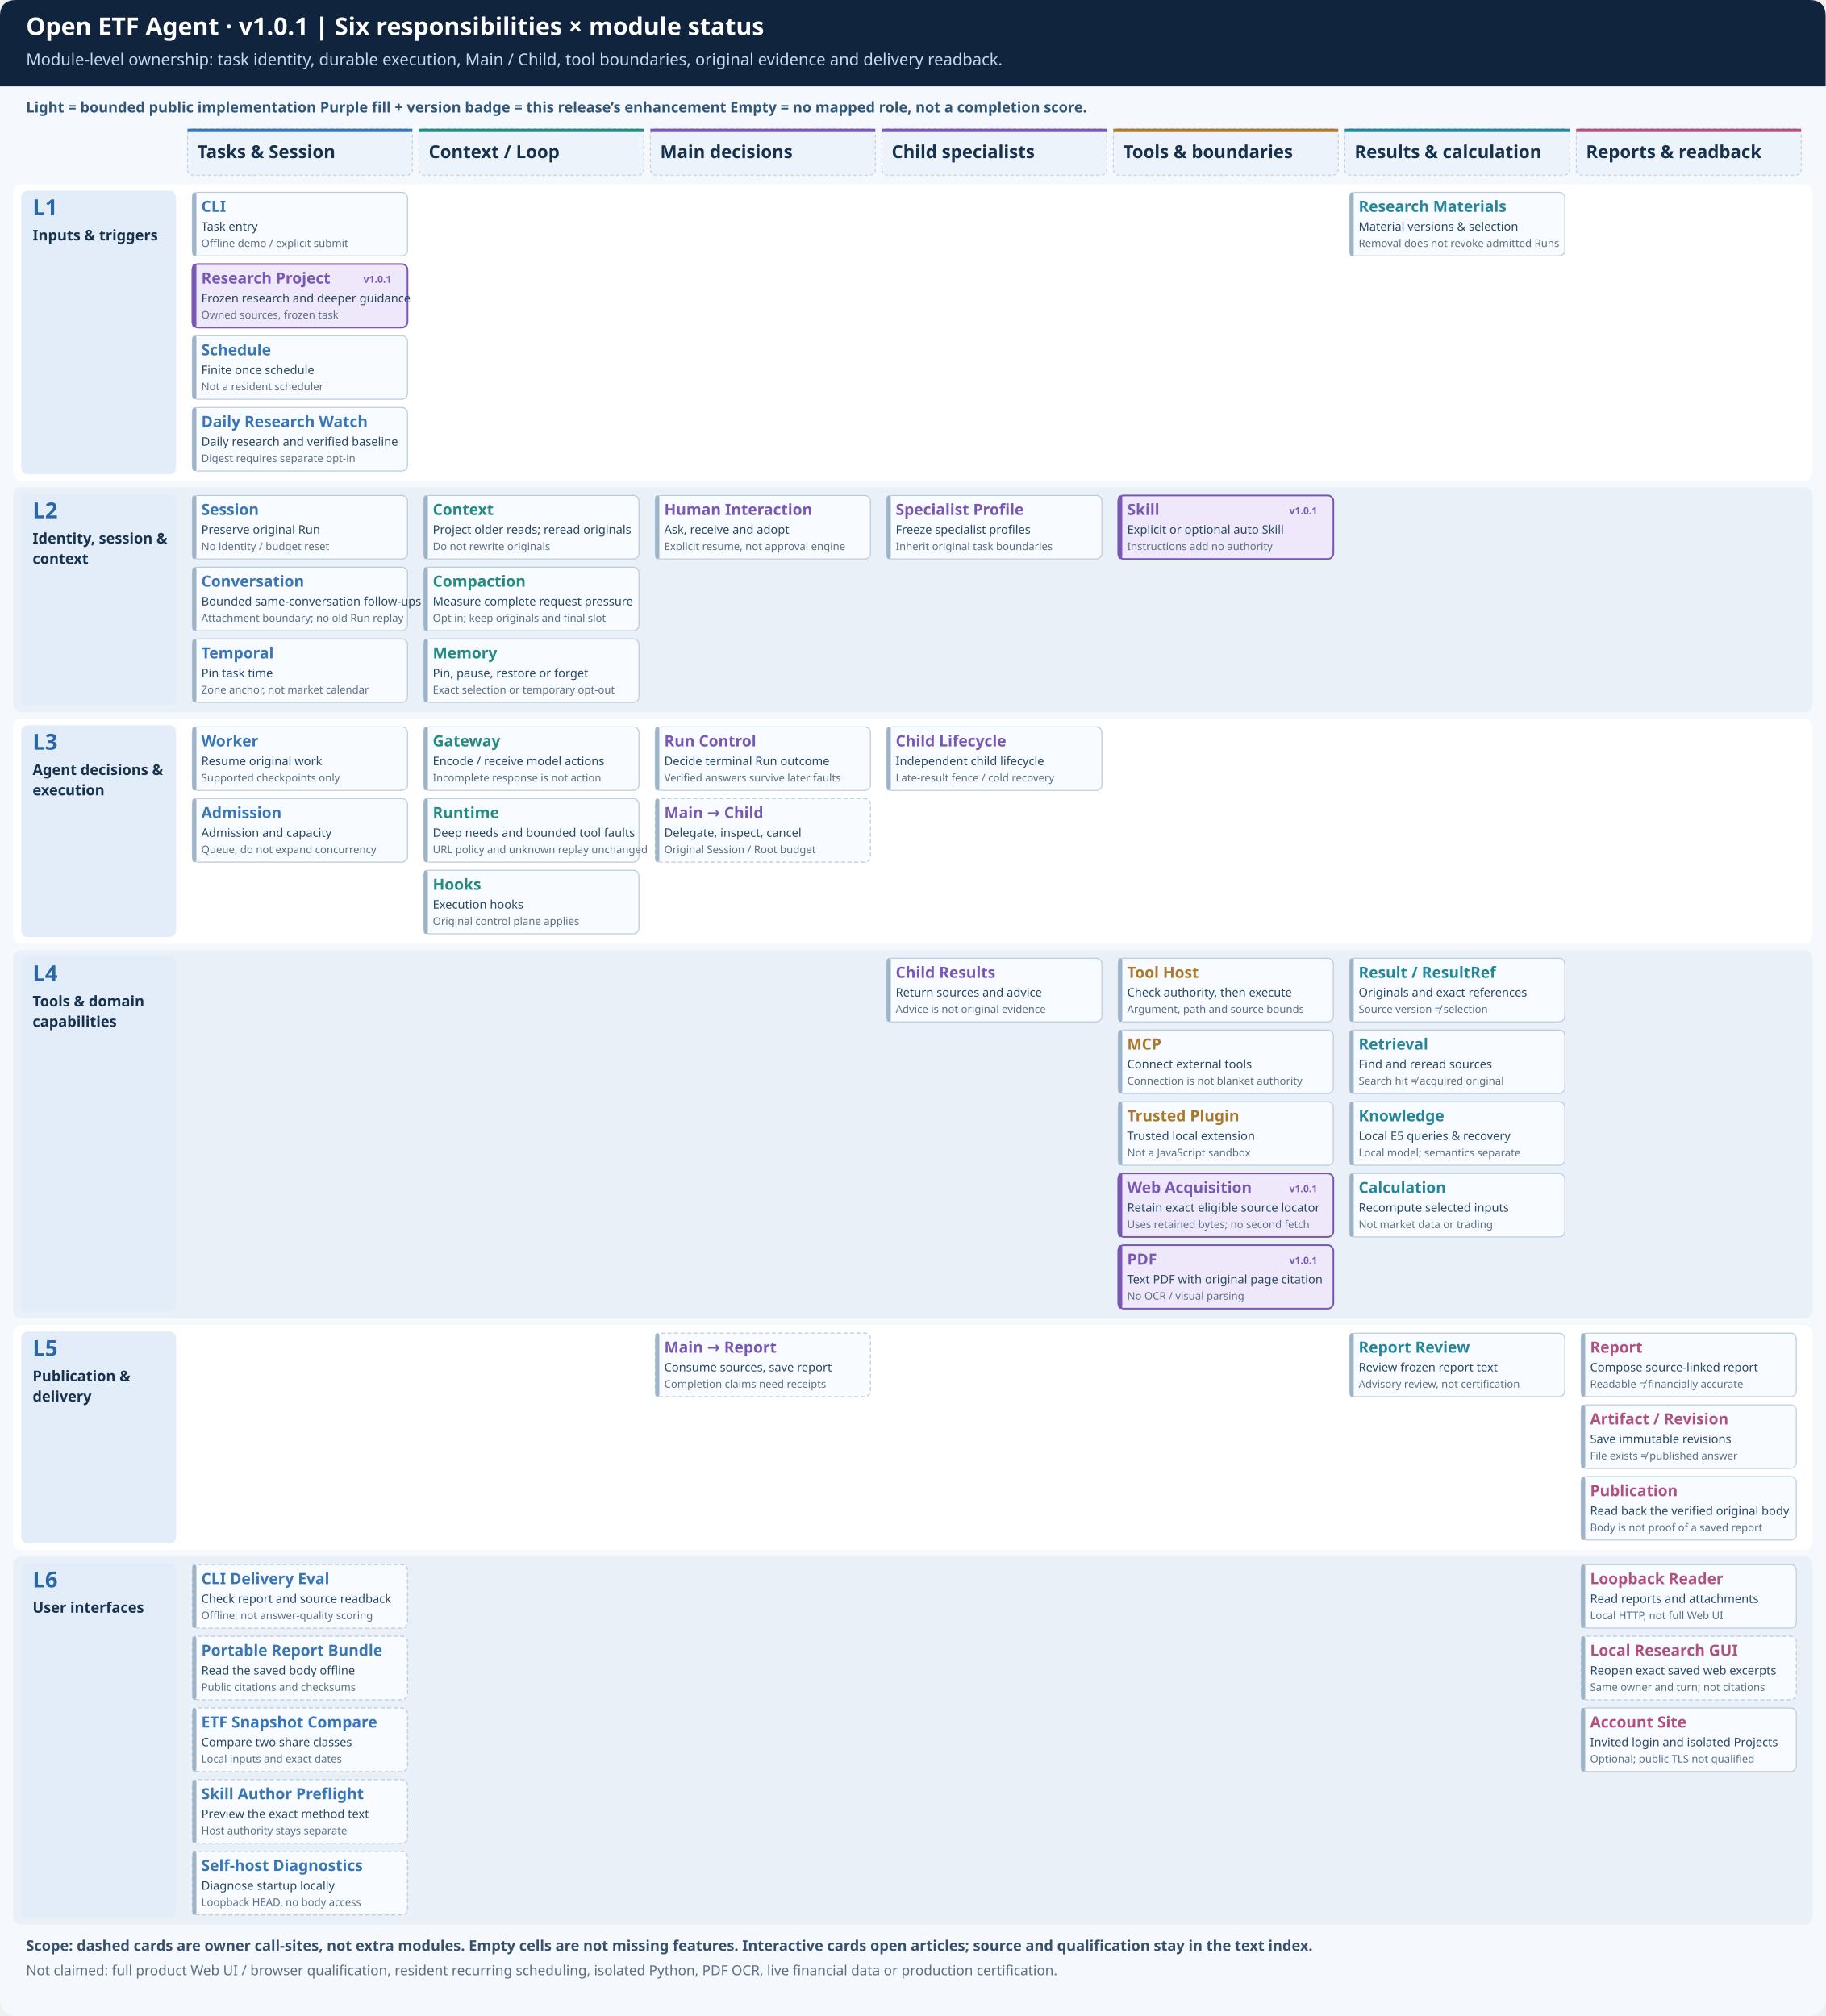
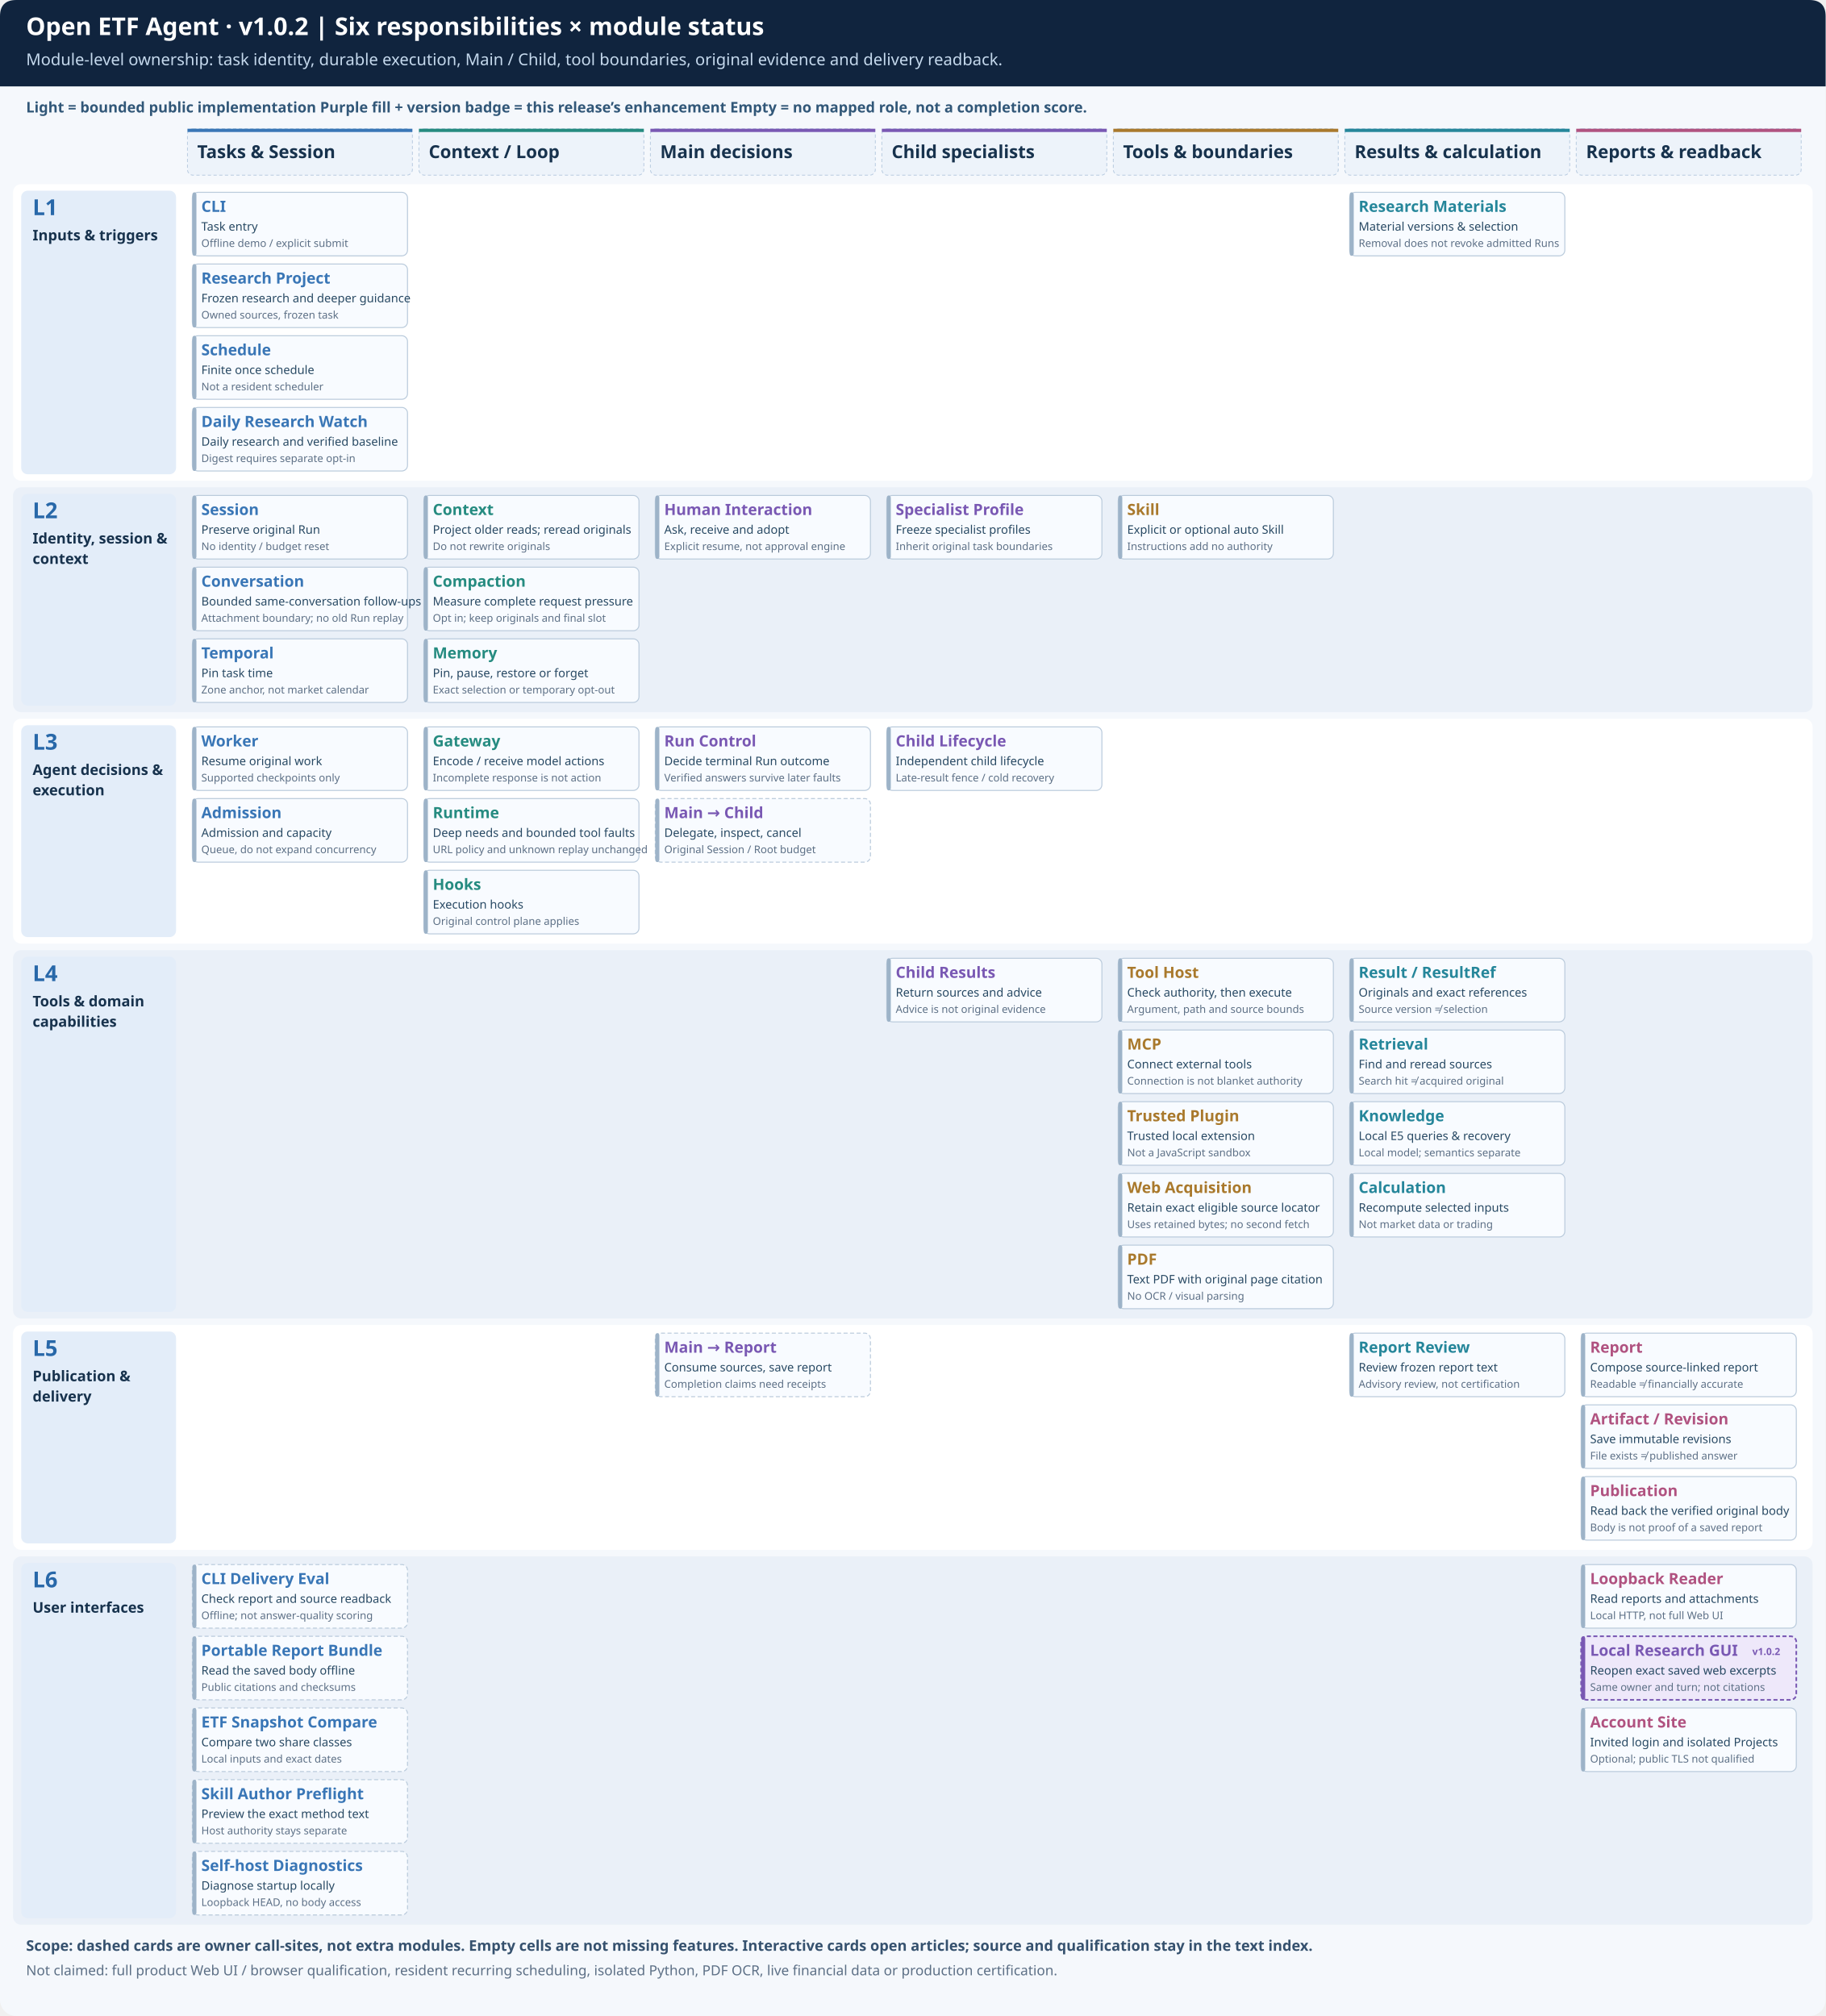
<svg xmlns="http://www.w3.org/2000/svg" width="2240" height="2474" viewBox="0 0 2240 2474" role="img" aria-labelledby="title desc">
  <rect width="2240" height="2474" rx="20" fill="#f5f8fc" />
  <path d="M20 0h2200q20 0 20 20v86H0V20Q0 0 20 0" fill="#10243e" />
  <g font-family="system-ui, sans-serif">
-     <text x="32" y="43" font-size="30" fill="#fff" font-weight="700">Open ETF Agent · v1.0.1 | Six responsibilities × module status</text>
+     <text x="32" y="43" font-size="30" fill="#fff" font-weight="700">Open ETF Agent · v1.0.2 | Six responsibilities × module status</text>
    <text x="32" y="80" font-size="20" fill="#c5d9ed" font-weight="400">Module-level ownership: task identity, durable execution, Main / Child, tool boundaries, original evidence and delivery readback.</text>
    <text x="32" y="138" font-size="18" fill="#315778" font-weight="600">Light = bounded public implementation   Purple fill + version badge = this release’s enhancement   Empty = no mapped role, not a completion score.</text>
    <rect x="230" y="158" width="276" height="57" rx="7" fill="#edf3fa" stroke="#b8cbe0" stroke-dasharray="4 3" />
    <rect x="230" y="158" width="276" height="4" fill="#3976b6" />
    <text x="242" y="194" font-size="22" fill="#17324d" font-weight="700">Tasks &amp; Session</text>
    <rect x="514" y="158" width="276" height="57" rx="7" fill="#edf3fa" stroke="#b8cbe0" stroke-dasharray="4 3" />
    <rect x="514" y="158" width="276" height="4" fill="#258b80" />
    <text x="526" y="194" font-size="22" fill="#17324d" font-weight="700">Context / Loop</text>
    <rect x="798" y="158" width="276" height="57" rx="7" fill="#edf3fa" stroke="#b8cbe0" stroke-dasharray="4 3" />
    <rect x="798" y="158" width="276" height="4" fill="#7958b3" />
    <text x="810" y="194" font-size="22" fill="#17324d" font-weight="700">Main decisions</text>
    <rect x="1082" y="158" width="276" height="57" rx="7" fill="#edf3fa" stroke="#b8cbe0" stroke-dasharray="4 3" />
    <rect x="1082" y="158" width="276" height="4" fill="#7958b3" />
    <text x="1094" y="194" font-size="22" fill="#17324d" font-weight="700">Child specialists</text>
    <rect x="1366" y="158" width="276" height="57" rx="7" fill="#edf3fa" stroke="#b8cbe0" stroke-dasharray="4 3" />
    <rect x="1366" y="158" width="276" height="4" fill="#a9792c" />
    <text x="1378" y="194" font-size="22" fill="#17324d" font-weight="700">Tools &amp; boundaries</text>
    <rect x="1650" y="158" width="276" height="57" rx="7" fill="#edf3fa" stroke="#b8cbe0" stroke-dasharray="4 3" />
    <rect x="1650" y="158" width="276" height="4" fill="#25869a" />
    <text x="1662" y="194" font-size="22" fill="#17324d" font-weight="700">Results &amp; calculation</text>
    <rect x="1934" y="158" width="276" height="57" rx="7" fill="#edf3fa" stroke="#b8cbe0" stroke-dasharray="4 3" />
    <rect x="1934" y="158" width="276" height="4" fill="#b05280" />
    <text x="1946" y="194" font-size="22" fill="#17324d" font-weight="700">Reports &amp; readback</text>
    <rect x="16" y="226" width="2208" height="364" rx="10" fill="#ffffff" />
    <rect x="26" y="234" width="190" height="348" rx="8" fill="#e3edf9" />
    <text x="40" y="264" font-size="27" fill="#2868a9" font-weight="700">L1</text>
    <text x="40" y="295" font-size="18" fill="#17324d" font-weight="700">Inputs &amp; triggers</text>
    <a href="https://hpoenixf.com/eff-agent-article/en/articles/agent-in-15-minutes" target="_blank" rel="noopener noreferrer">
      <rect x="236" y="236" width="264" height="78" rx="7" fill="#f8fbff" stroke="#b9cadb" stroke-width="1.2" />
      <rect x="236" y="236" width="5" height="78" rx="3" fill="#9db3c8" />
      <text x="247" y="260" font-size="19" fill="#3976b6" font-weight="700">CLI</text>
      <text x="247" y="283" font-size="14.5" fill="#284963" font-weight="500">Task entry</text>
      <text x="247" y="303" font-size="13" fill="#5c6f85" font-weight="400">Offline demo / explicit submit</text>
    </a>
    <a href="https://hpoenixf.com/eff-agent-article/en/articles/open-etf-agent-research-project-workshop" target="_blank" rel="noopener noreferrer">
-       <rect x="236" y="324" width="264" height="78" rx="7" fill="#eee8fa" stroke="#7958b3" stroke-width="2" />
-       <rect x="236" y="324" width="5" height="78" rx="3" fill="#7958b3" />
-       <text x="247" y="348" font-size="19" fill="#7958b3" font-weight="700">Research Project</text>
+       <rect x="236" y="324" width="264" height="78" rx="7" fill="#f8fbff" stroke="#b9cadb" stroke-width="1.2" />
+       <rect x="236" y="324" width="5" height="78" rx="3" fill="#9db3c8" />
+       <text x="247" y="348" font-size="19" fill="#3976b6" font-weight="700">Research Project</text>
      <text x="247" y="371" font-size="14.5" fill="#284963" font-weight="500">Frozen research and deeper guidance</text>
      <text x="247" y="391" font-size="13" fill="#5c6f85" font-weight="400">Owned sources, frozen task</text>
-       <text x="446" y="347" font-size="12" fill="#7958b3" font-weight="700">v1.0.1</text>
    </a>
    <a href="https://hpoenixf.com/eff-agent-article/en/articles/agent-autonomous-scheduled-research" target="_blank" rel="noopener noreferrer">
      <rect x="236" y="412" width="264" height="78" rx="7" fill="#f8fbff" stroke="#b9cadb" stroke-width="1.2" />
      <rect x="236" y="412" width="5" height="78" rx="3" fill="#9db3c8" />
      <text x="247" y="436" font-size="19" fill="#3976b6" font-weight="700">Schedule</text>
      <text x="247" y="459" font-size="14.5" fill="#284963" font-weight="500">Finite once schedule</text>
      <text x="247" y="479" font-size="13" fill="#5c6f85" font-weight="400">Not a resident scheduler</text>
    </a>
    <a href="https://hpoenixf.com/eff-agent-article/en/articles/agent-autonomous-scheduled-research" target="_blank" rel="noopener noreferrer">
      <rect x="236" y="500" width="264" height="78" rx="7" fill="#f8fbff" stroke="#b9cadb" stroke-width="1.2" />
      <rect x="236" y="500" width="5" height="78" rx="3" fill="#9db3c8" />
      <text x="247" y="524" font-size="19" fill="#3976b6" font-weight="700">Daily Research Watch</text>
      <text x="247" y="547" font-size="14.5" fill="#284963" font-weight="500">Daily research and verified baseline</text>
      <text x="247" y="567" font-size="13" fill="#5c6f85" font-weight="400">Digest requires separate opt-in</text>
    </a>
    <a href="https://hpoenixf.com/eff-agent-article/en/articles/agent-research-assets-identity-version-lifecycle" target="_blank" rel="noopener noreferrer">
      <rect x="1656" y="236" width="264" height="78" rx="7" fill="#f8fbff" stroke="#b9cadb" stroke-width="1.2" />
      <rect x="1656" y="236" width="5" height="78" rx="3" fill="#9db3c8" />
      <text x="1667" y="260" font-size="19" fill="#25869a" font-weight="700">Research Materials</text>
      <text x="1667" y="283" font-size="14.5" fill="#284963" font-weight="500">Material versions &amp; selection</text>
      <text x="1667" y="303" font-size="13" fill="#5c6f85" font-weight="400">Removal does not revoke admitted Runs</text>
    </a>
    <rect x="16" y="598" width="2208" height="276" rx="10" fill="#eaf0f8" />
    <rect x="26" y="606" width="190" height="260" rx="8" fill="#e3edf9" />
    <text x="40" y="636" font-size="27" fill="#2868a9" font-weight="700">L2</text>
    <text x="40" y="667" font-size="18" fill="#17324d" font-weight="700">Identity, session &amp;</text>
    <text x="40" y="692" font-size="18" fill="#17324d" font-weight="700">context</text>
    <a href="https://hpoenixf.com/eff-agent-article/en/articles/agent-task-session-run-worker-schedule" target="_blank" rel="noopener noreferrer">
      <rect x="236" y="608" width="264" height="78" rx="7" fill="#f8fbff" stroke="#b9cadb" stroke-width="1.2" />
      <rect x="236" y="608" width="5" height="78" rx="3" fill="#9db3c8" />
      <text x="247" y="632" font-size="19" fill="#3976b6" font-weight="700">Session</text>
      <text x="247" y="655" font-size="14.5" fill="#284963" font-weight="500">Preserve original Run</text>
      <text x="247" y="675" font-size="13" fill="#5c6f85" font-weight="400">No identity / budget reset</text>
    </a>
    <a href="https://hpoenixf.com/eff-agent-article/en/articles/agent-conversation-admission-task-continuation" target="_blank" rel="noopener noreferrer">
      <rect x="236" y="696" width="264" height="78" rx="7" fill="#f8fbff" stroke="#b9cadb" stroke-width="1.2" />
      <rect x="236" y="696" width="5" height="78" rx="3" fill="#9db3c8" />
      <text x="247" y="720" font-size="19" fill="#3976b6" font-weight="700">Conversation</text>
      <text x="247" y="743" font-size="14.5" fill="#284963" font-weight="500">Bounded same-conversation follow-ups</text>
      <text x="247" y="763" font-size="13" fill="#5c6f85" font-weight="400">Attachment boundary; no old Run replay</text>
    </a>
    <a href="https://hpoenixf.com/eff-agent-article/en/articles/agent-temporal-semantics-market-calendar" target="_blank" rel="noopener noreferrer">
      <rect x="236" y="784" width="264" height="78" rx="7" fill="#f8fbff" stroke="#b9cadb" stroke-width="1.2" />
      <rect x="236" y="784" width="5" height="78" rx="3" fill="#9db3c8" />
      <text x="247" y="808" font-size="19" fill="#3976b6" font-weight="700">Temporal</text>
      <text x="247" y="831" font-size="14.5" fill="#284963" font-weight="500">Pin task time</text>
      <text x="247" y="851" font-size="13" fill="#5c6f85" font-weight="400">Zone anchor, not market calendar</text>
    </a>
    <a href="https://hpoenixf.com/eff-agent-article/en/articles/agent-context-governance-actions" target="_blank" rel="noopener noreferrer">
      <rect x="520" y="608" width="264" height="78" rx="7" fill="#f8fbff" stroke="#b9cadb" stroke-width="1.2" />
      <rect x="520" y="608" width="5" height="78" rx="3" fill="#9db3c8" />
      <text x="531" y="632" font-size="19" fill="#258b80" font-weight="700">Context</text>
      <text x="531" y="655" font-size="14.5" fill="#284963" font-weight="500">Project older reads; reread originals</text>
      <text x="531" y="675" font-size="13" fill="#5c6f85" font-weight="400">Do not rewrite originals</text>
    </a>
    <a href="https://hpoenixf.com/eff-agent-article/en/articles/agent-main-run-context-compaction" target="_blank" rel="noopener noreferrer">
      <rect x="520" y="696" width="264" height="78" rx="7" fill="#f8fbff" stroke="#b9cadb" stroke-width="1.2" />
      <rect x="520" y="696" width="5" height="78" rx="3" fill="#9db3c8" />
      <text x="531" y="720" font-size="19" fill="#258b80" font-weight="700">Compaction</text>
      <text x="531" y="743" font-size="14.5" fill="#284963" font-weight="500">Measure complete request pressure</text>
      <text x="531" y="763" font-size="13" fill="#5c6f85" font-weight="400">Opt in; keep originals and final slot</text>
    </a>
    <a href="https://hpoenixf.com/eff-agent-article/en/articles/026-agent-memory-forget-durable-effects" target="_blank" rel="noopener noreferrer">
      <rect x="520" y="784" width="264" height="78" rx="7" fill="#f8fbff" stroke="#b9cadb" stroke-width="1.2" />
      <rect x="520" y="784" width="5" height="78" rx="3" fill="#9db3c8" />
      <text x="531" y="808" font-size="19" fill="#258b80" font-weight="700">Memory</text>
      <text x="531" y="831" font-size="14.5" fill="#284963" font-weight="500">Pin, pause, restore or forget</text>
      <text x="531" y="851" font-size="13" fill="#5c6f85" font-weight="400">Exact selection or temporary opt-out</text>
    </a>
    <a href="https://hpoenixf.com/eff-agent-article/en/articles/agent-durable-human-interaction-response-adoption" target="_blank" rel="noopener noreferrer">
      <rect x="804" y="608" width="264" height="78" rx="7" fill="#f8fbff" stroke="#b9cadb" stroke-width="1.2" />
      <rect x="804" y="608" width="5" height="78" rx="3" fill="#9db3c8" />
      <text x="815" y="632" font-size="19" fill="#7958b3" font-weight="700">Human Interaction</text>
      <text x="815" y="655" font-size="14.5" fill="#284963" font-weight="500">Ask, receive and adopt</text>
      <text x="815" y="675" font-size="13" fill="#5c6f85" font-weight="400">Explicit resume, not approval engine</text>
    </a>
    <a href="https://hpoenixf.com/eff-agent-article/en/articles/agent-custom-expert-from-prompt-to-recovery" target="_blank" rel="noopener noreferrer">
      <rect x="1088" y="608" width="264" height="78" rx="7" fill="#f8fbff" stroke="#b9cadb" stroke-width="1.2" />
      <rect x="1088" y="608" width="5" height="78" rx="3" fill="#9db3c8" />
      <text x="1099" y="632" font-size="19" fill="#7958b3" font-weight="700">Specialist Profile</text>
      <text x="1099" y="655" font-size="14.5" fill="#284963" font-weight="500">Freeze specialist profiles</text>
      <text x="1099" y="675" font-size="13" fill="#5c6f85" font-weight="400">Inherit original task boundaries</text>
    </a>
    <a href="https://hpoenixf.com/eff-agent-article/en/articles/agent-skill-from-markdown-to-callable-research" target="_blank" rel="noopener noreferrer">
-       <rect x="1372" y="608" width="264" height="78" rx="7" fill="#eee8fa" stroke="#7958b3" stroke-width="2" />
-       <rect x="1372" y="608" width="5" height="78" rx="3" fill="#7958b3" />
-       <text x="1383" y="632" font-size="19" fill="#7958b3" font-weight="700">Skill</text>
+       <rect x="1372" y="608" width="264" height="78" rx="7" fill="#f8fbff" stroke="#b9cadb" stroke-width="1.2" />
+       <rect x="1372" y="608" width="5" height="78" rx="3" fill="#9db3c8" />
+       <text x="1383" y="632" font-size="19" fill="#a9792c" font-weight="700">Skill</text>
      <text x="1383" y="655" font-size="14.5" fill="#284963" font-weight="500">Explicit or optional auto Skill</text>
      <text x="1383" y="675" font-size="13" fill="#5c6f85" font-weight="400">Instructions add no authority</text>
-       <text x="1582" y="631" font-size="12" fill="#7958b3" font-weight="700">v1.0.1</text>
    </a>
    <rect x="16" y="882" width="2208" height="276" rx="10" fill="#ffffff" />
    <rect x="26" y="890" width="190" height="260" rx="8" fill="#e3edf9" />
    <text x="40" y="920" font-size="27" fill="#2868a9" font-weight="700">L3</text>
    <text x="40" y="951" font-size="18" fill="#17324d" font-weight="700">Agent decisions &amp;</text>
    <text x="40" y="976" font-size="18" fill="#17324d" font-weight="700">execution</text>
    <a href="https://hpoenixf.com/eff-agent-article/en/articles/open-etf-agent-v010-system-design" target="_blank" rel="noopener noreferrer">
      <rect x="236" y="892" width="264" height="78" rx="7" fill="#f8fbff" stroke="#b9cadb" stroke-width="1.2" />
      <rect x="236" y="892" width="5" height="78" rx="3" fill="#9db3c8" />
      <text x="247" y="916" font-size="19" fill="#3976b6" font-weight="700">Worker</text>
      <text x="247" y="939" font-size="14.5" fill="#284963" font-weight="500">Resume original work</text>
      <text x="247" y="959" font-size="13" fill="#5c6f85" font-weight="400">Supported checkpoints only</text>
    </a>
    <a href="https://hpoenixf.com/eff-agent-article/en/articles/agent-provider-admission-capacity-lease" target="_blank" rel="noopener noreferrer">
      <rect x="236" y="980" width="264" height="78" rx="7" fill="#f8fbff" stroke="#b9cadb" stroke-width="1.2" />
      <rect x="236" y="980" width="5" height="78" rx="3" fill="#9db3c8" />
      <text x="247" y="1004" font-size="19" fill="#3976b6" font-weight="700">Admission</text>
      <text x="247" y="1027" font-size="14.5" fill="#284963" font-weight="500">Admission and capacity</text>
      <text x="247" y="1047" font-size="13" fill="#5c6f85" font-weight="400">Queue, do not expand concurrency</text>
    </a>
    <a href="https://hpoenixf.com/eff-agent-article/en/articles/agent-provider-architecture-and-admission" target="_blank" rel="noopener noreferrer">
      <rect x="520" y="892" width="264" height="78" rx="7" fill="#f8fbff" stroke="#b9cadb" stroke-width="1.2" />
      <rect x="520" y="892" width="5" height="78" rx="3" fill="#9db3c8" />
      <text x="531" y="916" font-size="19" fill="#258b80" font-weight="700">Gateway</text>
      <text x="531" y="939" font-size="14.5" fill="#284963" font-weight="500">Encode / receive model actions</text>
      <text x="531" y="959" font-size="13" fill="#5c6f85" font-weight="400">Incomplete response is not action</text>
    </a>
    <a href="https://hpoenixf.com/eff-agent-article/en/articles/etf-agent-model-harness-research-loop" target="_blank" rel="noopener noreferrer">
      <rect x="520" y="980" width="264" height="78" rx="7" fill="#f8fbff" stroke="#b9cadb" stroke-width="1.2" />
      <rect x="520" y="980" width="5" height="78" rx="3" fill="#9db3c8" />
      <text x="531" y="1004" font-size="19" fill="#258b80" font-weight="700">Runtime</text>
      <text x="531" y="1027" font-size="14.5" fill="#284963" font-weight="500">Deep needs and bounded tool faults</text>
      <text x="531" y="1047" font-size="13" fill="#5c6f85" font-weight="400">URL policy and unknown replay unchanged</text>
    </a>
    <a href="https://hpoenixf.com/eff-agent-article/en/articles/agent-multi-ecosystem-hook-execution" target="_blank" rel="noopener noreferrer">
      <rect x="520" y="1068" width="264" height="78" rx="7" fill="#f8fbff" stroke="#b9cadb" stroke-width="1.2" />
      <rect x="520" y="1068" width="5" height="78" rx="3" fill="#9db3c8" />
      <text x="531" y="1092" font-size="19" fill="#258b80" font-weight="700">Hooks</text>
      <text x="531" y="1115" font-size="14.5" fill="#284963" font-weight="500">Execution hooks</text>
      <text x="531" y="1135" font-size="13" fill="#5c6f85" font-weight="400">Original control plane applies</text>
    </a>
    <a href="https://hpoenixf.com/eff-agent-article/en/articles/agent-veto-authority-and-run-termination" target="_blank" rel="noopener noreferrer">
      <rect x="804" y="892" width="264" height="78" rx="7" fill="#f8fbff" stroke="#b9cadb" stroke-width="1.2" />
      <rect x="804" y="892" width="5" height="78" rx="3" fill="#9db3c8" />
      <text x="815" y="916" font-size="19" fill="#7958b3" font-weight="700">Run Control</text>
      <text x="815" y="939" font-size="14.5" fill="#284963" font-weight="500">Decide terminal Run outcome</text>
      <text x="815" y="959" font-size="13" fill="#5c6f85" font-weight="400">Verified answers survive later faults</text>
    </a>
    <a href="https://hpoenixf.com/eff-agent-article/en/articles/agent-subagent-context-specialization" target="_blank" rel="noopener noreferrer">
      <rect x="804" y="980" width="264" height="78" rx="7" fill="#f8fbff" stroke="#b9cadb" stroke-width="1.2" stroke-dasharray="5 3" />
      <rect x="804" y="980" width="5" height="78" rx="3" fill="#9db3c8" />
      <text x="815" y="1004" font-size="19" fill="#7958b3" font-weight="700">Main → Child</text>
      <text x="815" y="1027" font-size="14.5" fill="#284963" font-weight="500">Delegate, inspect, cancel</text>
      <text x="815" y="1047" font-size="13" fill="#5c6f85" font-weight="400">Original Session / Root budget</text>
    </a>
    <a href="https://hpoenixf.com/eff-agent-article/en/articles/agent-subagent-context-specialization" target="_blank" rel="noopener noreferrer">
      <rect x="1088" y="892" width="264" height="78" rx="7" fill="#f8fbff" stroke="#b9cadb" stroke-width="1.2" />
      <rect x="1088" y="892" width="5" height="78" rx="3" fill="#9db3c8" />
      <text x="1099" y="916" font-size="19" fill="#7958b3" font-weight="700">Child Lifecycle</text>
      <text x="1099" y="939" font-size="14.5" fill="#284963" font-weight="500">Independent child lifecycle</text>
      <text x="1099" y="959" font-size="13" fill="#5c6f85" font-weight="400">Late-result fence / cold recovery</text>
    </a>
    <rect x="16" y="1166" width="2208" height="452" rx="10" fill="#eaf0f8" />
    <rect x="26" y="1174" width="190" height="436" rx="8" fill="#e3edf9" />
    <text x="40" y="1204" font-size="27" fill="#2868a9" font-weight="700">L4</text>
    <text x="40" y="1235" font-size="18" fill="#17324d" font-weight="700">Tools &amp; domain</text>
    <text x="40" y="1260" font-size="18" fill="#17324d" font-weight="700">capabilities</text>
    <a href="https://hpoenixf.com/eff-agent-article/en/articles/agent-subagent-contribution-evidence" target="_blank" rel="noopener noreferrer">
      <rect x="1088" y="1176" width="264" height="78" rx="7" fill="#f8fbff" stroke="#b9cadb" stroke-width="1.2" />
      <rect x="1088" y="1176" width="5" height="78" rx="3" fill="#9db3c8" />
      <text x="1099" y="1200" font-size="19" fill="#7958b3" font-weight="700">Child Results</text>
      <text x="1099" y="1223" font-size="14.5" fill="#284963" font-weight="500">Return sources and advice</text>
      <text x="1099" y="1243" font-size="13" fill="#5c6f85" font-weight="400">Advice is not original evidence</text>
    </a>
    <a href="https://hpoenixf.com/eff-agent-article/en/articles/agent-tool-lifecycle-and-model-input" target="_blank" rel="noopener noreferrer">
      <rect x="1372" y="1176" width="264" height="78" rx="7" fill="#f8fbff" stroke="#b9cadb" stroke-width="1.2" />
      <rect x="1372" y="1176" width="5" height="78" rx="3" fill="#9db3c8" />
      <text x="1383" y="1200" font-size="19" fill="#a9792c" font-weight="700">Tool Host</text>
      <text x="1383" y="1223" font-size="14.5" fill="#284963" font-weight="500">Check authority, then execute</text>
      <text x="1383" y="1243" font-size="13" fill="#5c6f85" font-weight="400">Argument, path and source bounds</text>
    </a>
    <a href="https://hpoenixf.com/eff-agent-article/en/articles/mcp-host-from-discovery-to-consumption" target="_blank" rel="noopener noreferrer">
      <rect x="1372" y="1264" width="264" height="78" rx="7" fill="#f8fbff" stroke="#b9cadb" stroke-width="1.2" />
      <rect x="1372" y="1264" width="5" height="78" rx="3" fill="#9db3c8" />
      <text x="1383" y="1288" font-size="19" fill="#a9792c" font-weight="700">MCP</text>
      <text x="1383" y="1311" font-size="14.5" fill="#284963" font-weight="500">Connect external tools</text>
      <text x="1383" y="1331" font-size="13" fill="#5c6f85" font-weight="400">Connection is not blanket authority</text>
    </a>
    <a href="https://hpoenixf.com/eff-agent-article/en/articles/020-agent-extension-host-smartphone" target="_blank" rel="noopener noreferrer">
      <rect x="1372" y="1352" width="264" height="78" rx="7" fill="#f8fbff" stroke="#b9cadb" stroke-width="1.2" />
      <rect x="1372" y="1352" width="5" height="78" rx="3" fill="#9db3c8" />
      <text x="1383" y="1376" font-size="19" fill="#a9792c" font-weight="700">Trusted Plugin</text>
      <text x="1383" y="1399" font-size="14.5" fill="#284963" font-weight="500">Trusted local extension</text>
      <text x="1383" y="1419" font-size="13" fill="#5c6f85" font-weight="400">Not a JavaScript sandbox</text>
    </a>
    <a href="https://hpoenixf.com/eff-agent-article/en/articles/021-agent-web-research-from-search-to-deep-reading" target="_blank" rel="noopener noreferrer">
-       <rect x="1372" y="1440" width="264" height="78" rx="7" fill="#eee8fa" stroke="#7958b3" stroke-width="2" />
-       <rect x="1372" y="1440" width="5" height="78" rx="3" fill="#7958b3" />
-       <text x="1383" y="1464" font-size="19" fill="#7958b3" font-weight="700">Web Acquisition</text>
+       <rect x="1372" y="1440" width="264" height="78" rx="7" fill="#f8fbff" stroke="#b9cadb" stroke-width="1.2" />
+       <rect x="1372" y="1440" width="5" height="78" rx="3" fill="#9db3c8" />
+       <text x="1383" y="1464" font-size="19" fill="#a9792c" font-weight="700">Web Acquisition</text>
      <text x="1383" y="1487" font-size="14.5" fill="#284963" font-weight="500">Retain exact eligible source locator</text>
      <text x="1383" y="1507" font-size="13" fill="#5c6f85" font-weight="400">Uses retained bytes; no second fetch</text>
-       <text x="1582" y="1463" font-size="12" fill="#7958b3" font-weight="700">v1.0.1</text>
    </a>
    <a href="https://hpoenixf.com/eff-agent-article/en/articles/024-agent-pdf-from-text-to-evidence" target="_blank" rel="noopener noreferrer">
-       <rect x="1372" y="1528" width="264" height="78" rx="7" fill="#eee8fa" stroke="#7958b3" stroke-width="2" />
-       <rect x="1372" y="1528" width="5" height="78" rx="3" fill="#7958b3" />
-       <text x="1383" y="1552" font-size="19" fill="#7958b3" font-weight="700">PDF</text>
+       <rect x="1372" y="1528" width="264" height="78" rx="7" fill="#f8fbff" stroke="#b9cadb" stroke-width="1.2" />
+       <rect x="1372" y="1528" width="5" height="78" rx="3" fill="#9db3c8" />
+       <text x="1383" y="1552" font-size="19" fill="#a9792c" font-weight="700">PDF</text>
      <text x="1383" y="1575" font-size="14.5" fill="#284963" font-weight="500">Text PDF with original page citation</text>
      <text x="1383" y="1595" font-size="13" fill="#5c6f85" font-weight="400">No OCR / visual parsing</text>
-       <text x="1582" y="1551" font-size="12" fill="#7958b3" font-weight="700">v1.0.1</text>
    </a>
    <a href="https://hpoenixf.com/eff-agent-article/en/articles/tool-results-outside-model-context" target="_blank" rel="noopener noreferrer">
      <rect x="1656" y="1176" width="264" height="78" rx="7" fill="#f8fbff" stroke="#b9cadb" stroke-width="1.2" />
      <rect x="1656" y="1176" width="5" height="78" rx="3" fill="#9db3c8" />
      <text x="1667" y="1200" font-size="19" fill="#25869a" font-weight="700">Result / ResultRef</text>
      <text x="1667" y="1223" font-size="14.5" fill="#284963" font-weight="500">Originals and exact references</text>
      <text x="1667" y="1243" font-size="13" fill="#5c6f85" font-weight="400">Source version ≠ selection</text>
    </a>
    <a href="https://hpoenixf.com/eff-agent-article/en/articles/agent-knowledge-retrieval-end-to-end" target="_blank" rel="noopener noreferrer">
      <rect x="1656" y="1264" width="264" height="78" rx="7" fill="#f8fbff" stroke="#b9cadb" stroke-width="1.2" />
      <rect x="1656" y="1264" width="5" height="78" rx="3" fill="#9db3c8" />
      <text x="1667" y="1288" font-size="19" fill="#25869a" font-weight="700">Retrieval</text>
      <text x="1667" y="1311" font-size="14.5" fill="#284963" font-weight="500">Find and reread sources</text>
      <text x="1667" y="1331" font-size="13" fill="#5c6f85" font-weight="400">Search hit ≠ acquired original</text>
    </a>
    <a href="https://hpoenixf.com/eff-agent-article/en/articles/agent-knowledge-retrieval-end-to-end" target="_blank" rel="noopener noreferrer">
      <rect x="1656" y="1352" width="264" height="78" rx="7" fill="#f8fbff" stroke="#b9cadb" stroke-width="1.2" />
      <rect x="1656" y="1352" width="5" height="78" rx="3" fill="#9db3c8" />
      <text x="1667" y="1376" font-size="19" fill="#25869a" font-weight="700">Knowledge</text>
      <text x="1667" y="1399" font-size="14.5" fill="#284963" font-weight="500">Local E5 queries &amp; recovery</text>
      <text x="1667" y="1419" font-size="13" fill="#5c6f85" font-weight="400">Local model; semantics separate</text>
    </a>
    <a href="https://hpoenixf.com/eff-agent-article/en/articles/open-etf-agent-v010-system-design" target="_blank" rel="noopener noreferrer">
      <rect x="1656" y="1440" width="264" height="78" rx="7" fill="#f8fbff" stroke="#b9cadb" stroke-width="1.2" />
      <rect x="1656" y="1440" width="5" height="78" rx="3" fill="#9db3c8" />
      <text x="1667" y="1464" font-size="19" fill="#25869a" font-weight="700">Calculation</text>
      <text x="1667" y="1487" font-size="14.5" fill="#284963" font-weight="500">Recompute selected inputs</text>
      <text x="1667" y="1507" font-size="13" fill="#5c6f85" font-weight="400">Not market data or trading</text>
    </a>
    <rect x="16" y="1626" width="2208" height="276" rx="10" fill="#ffffff" />
    <rect x="26" y="1634" width="190" height="260" rx="8" fill="#e3edf9" />
    <text x="40" y="1664" font-size="27" fill="#2868a9" font-weight="700">L5</text>
    <text x="40" y="1695" font-size="18" fill="#17324d" font-weight="700">Publication &amp;</text>
    <text x="40" y="1720" font-size="18" fill="#17324d" font-weight="700">delivery</text>
    <a href="https://hpoenixf.com/eff-agent-article/en/articles/open-etf-agent-v01-first-readable-report" target="_blank" rel="noopener noreferrer">
      <rect x="804" y="1636" width="264" height="78" rx="7" fill="#f8fbff" stroke="#b9cadb" stroke-width="1.2" stroke-dasharray="5 3" />
      <rect x="804" y="1636" width="5" height="78" rx="3" fill="#9db3c8" />
      <text x="815" y="1660" font-size="19" fill="#7958b3" font-weight="700">Main → Report</text>
      <text x="815" y="1683" font-size="14.5" fill="#284963" font-weight="500">Consume sources, save report</text>
      <text x="815" y="1703" font-size="13" fill="#5c6f85" font-weight="400">Completion claims need receipts</text>
    </a>
    <a href="https://hpoenixf.com/eff-agent-article/en/articles/open-etf-agent-report-review-workshop" target="_blank" rel="noopener noreferrer">
      <rect x="1656" y="1636" width="264" height="78" rx="7" fill="#f8fbff" stroke="#b9cadb" stroke-width="1.2" />
      <rect x="1656" y="1636" width="5" height="78" rx="3" fill="#9db3c8" />
      <text x="1667" y="1660" font-size="19" fill="#25869a" font-weight="700">Report Review</text>
      <text x="1667" y="1683" font-size="14.5" fill="#284963" font-weight="500">Review frozen report text</text>
      <text x="1667" y="1703" font-size="13" fill="#5c6f85" font-weight="400">Advisory review, not certification</text>
    </a>
    <a href="https://hpoenixf.com/eff-agent-article/en/articles/open-etf-agent-v01-first-readable-report" target="_blank" rel="noopener noreferrer">
      <rect x="1940" y="1636" width="264" height="78" rx="7" fill="#f8fbff" stroke="#b9cadb" stroke-width="1.2" />
      <rect x="1940" y="1636" width="5" height="78" rx="3" fill="#9db3c8" />
      <text x="1951" y="1660" font-size="19" fill="#b05280" font-weight="700">Report</text>
      <text x="1951" y="1683" font-size="14.5" fill="#284963" font-weight="500">Compose source-linked report</text>
      <text x="1951" y="1703" font-size="13" fill="#5c6f85" font-weight="400">Readable ≠ financially accurate</text>
    </a>
    <a href="https://hpoenixf.com/eff-agent-article/en/articles/agent-artifact-version-access-sharing" target="_blank" rel="noopener noreferrer">
      <rect x="1940" y="1724" width="264" height="78" rx="7" fill="#f8fbff" stroke="#b9cadb" stroke-width="1.2" />
      <rect x="1940" y="1724" width="5" height="78" rx="3" fill="#9db3c8" />
      <text x="1951" y="1748" font-size="19" fill="#b05280" font-weight="700">Artifact / Revision</text>
      <text x="1951" y="1771" font-size="14.5" fill="#284963" font-weight="500">Save immutable revisions</text>
      <text x="1951" y="1791" font-size="13" fill="#5c6f85" font-weight="400">File exists ≠ published answer</text>
    </a>
    <a href="https://hpoenixf.com/eff-agent-article/en/articles/019-agent-answer-publication" target="_blank" rel="noopener noreferrer">
      <rect x="1940" y="1812" width="264" height="78" rx="7" fill="#f8fbff" stroke="#b9cadb" stroke-width="1.2" />
      <rect x="1940" y="1812" width="5" height="78" rx="3" fill="#9db3c8" />
      <text x="1951" y="1836" font-size="19" fill="#b05280" font-weight="700">Publication</text>
      <text x="1951" y="1859" font-size="14.5" fill="#284963" font-weight="500">Read back the verified original body</text>
      <text x="1951" y="1879" font-size="13" fill="#5c6f85" font-weight="400">Body is not proof of a saved report</text>
    </a>
    <rect x="16" y="1910" width="2208" height="452" rx="10" fill="#eaf0f8" />
    <rect x="26" y="1918" width="190" height="436" rx="8" fill="#e3edf9" />
    <text x="40" y="1948" font-size="27" fill="#2868a9" font-weight="700">L6</text>
    <text x="40" y="1979" font-size="18" fill="#17324d" font-weight="700">User interfaces</text>
    <a href="https://hpoenixf.com/eff-agent-article/en/articles/open-etf-agent-v01-first-readable-report" target="_blank" rel="noopener noreferrer">
      <rect x="236" y="1920" width="264" height="78" rx="7" fill="#f8fbff" stroke="#b9cadb" stroke-width="1.2" stroke-dasharray="5 3" />
      <rect x="236" y="1920" width="5" height="78" rx="3" fill="#9db3c8" />
      <text x="247" y="1944" font-size="19" fill="#3976b6" font-weight="700">CLI Delivery Eval</text>
      <text x="247" y="1967" font-size="14.5" fill="#284963" font-weight="500">Check report and source readback</text>
      <text x="247" y="1987" font-size="13" fill="#5c6f85" font-weight="400">Offline; not answer-quality scoring</text>
    </a>
    <a href="https://hpoenixf.com/eff-agent-article/en/articles/open-etf-agent-v01-first-readable-report" target="_blank" rel="noopener noreferrer">
      <rect x="236" y="2008" width="264" height="78" rx="7" fill="#f8fbff" stroke="#b9cadb" stroke-width="1.2" stroke-dasharray="5 3" />
      <rect x="236" y="2008" width="5" height="78" rx="3" fill="#9db3c8" />
      <text x="247" y="2032" font-size="19" fill="#3976b6" font-weight="700">Portable Report Bundle</text>
      <text x="247" y="2055" font-size="14.5" fill="#284963" font-weight="500">Read the saved body offline</text>
      <text x="247" y="2075" font-size="13" fill="#5c6f85" font-weight="400">Public citations and checksums</text>
    </a>
    <a href="https://hpoenixf.com/eff-agent-article/en/articles/open-etf-agent-v01-first-readable-report" target="_blank" rel="noopener noreferrer">
      <rect x="236" y="2096" width="264" height="78" rx="7" fill="#f8fbff" stroke="#b9cadb" stroke-width="1.2" stroke-dasharray="5 3" />
      <rect x="236" y="2096" width="5" height="78" rx="3" fill="#9db3c8" />
      <text x="247" y="2120" font-size="19" fill="#3976b6" font-weight="700">ETF Snapshot Compare</text>
      <text x="247" y="2143" font-size="14.5" fill="#284963" font-weight="500">Compare two share classes</text>
      <text x="247" y="2163" font-size="13" fill="#5c6f85" font-weight="400">Local inputs and exact dates</text>
    </a>
    <a href="https://hpoenixf.com/eff-agent-article/en/articles/agent-skill-from-markdown-to-callable-research" target="_blank" rel="noopener noreferrer">
      <rect x="236" y="2184" width="264" height="78" rx="7" fill="#f8fbff" stroke="#b9cadb" stroke-width="1.2" stroke-dasharray="5 3" />
      <rect x="236" y="2184" width="5" height="78" rx="3" fill="#9db3c8" />
      <text x="247" y="2208" font-size="19" fill="#3976b6" font-weight="700">Skill Author Preflight</text>
      <text x="247" y="2231" font-size="14.5" fill="#284963" font-weight="500">Preview the exact method text</text>
      <text x="247" y="2251" font-size="13" fill="#5c6f85" font-weight="400">Host authority stays separate</text>
    </a>
    <a href="https://hpoenixf.com/eff-agent-article/en/articles/open-etf-agent-v010-system-design" target="_blank" rel="noopener noreferrer">
      <rect x="236" y="2272" width="264" height="78" rx="7" fill="#f8fbff" stroke="#b9cadb" stroke-width="1.2" stroke-dasharray="5 3" />
      <rect x="236" y="2272" width="5" height="78" rx="3" fill="#9db3c8" />
      <text x="247" y="2296" font-size="19" fill="#3976b6" font-weight="700">Self-host Diagnostics</text>
      <text x="247" y="2319" font-size="14.5" fill="#284963" font-weight="500">Diagnose startup locally</text>
      <text x="247" y="2339" font-size="13" fill="#5c6f85" font-weight="400">Loopback HEAD, no body access</text>
    </a>
    <a href="https://hpoenixf.com/eff-agent-article/en/articles/open-etf-agent-v010-system-design" target="_blank" rel="noopener noreferrer">
      <rect x="1940" y="1920" width="264" height="78" rx="7" fill="#f8fbff" stroke="#b9cadb" stroke-width="1.2" />
      <rect x="1940" y="1920" width="5" height="78" rx="3" fill="#9db3c8" />
      <text x="1951" y="1944" font-size="19" fill="#b05280" font-weight="700">Loopback Reader</text>
      <text x="1951" y="1967" font-size="14.5" fill="#284963" font-weight="500">Read reports and attachments</text>
      <text x="1951" y="1987" font-size="13" fill="#5c6f85" font-weight="400">Local HTTP, not full Web UI</text>
    </a>
    <a href="https://hpoenixf.com/eff-agent-article/en/articles/agent-conversation-admission-task-continuation" target="_blank" rel="noopener noreferrer">
-       <rect x="1940" y="2008" width="264" height="78" rx="7" fill="#f8fbff" stroke="#b9cadb" stroke-width="1.2" stroke-dasharray="5 3" />
-       <rect x="1940" y="2008" width="5" height="78" rx="3" fill="#9db3c8" />
-       <text x="1951" y="2032" font-size="19" fill="#b05280" font-weight="700">Local Research GUI</text>
+       <rect x="1940" y="2008" width="264" height="78" rx="7" fill="#eee8fa" stroke="#7958b3" stroke-width="2" stroke-dasharray="5 3" />
+       <rect x="1940" y="2008" width="5" height="78" rx="3" fill="#7958b3" />
+       <text x="1951" y="2032" font-size="19" fill="#7958b3" font-weight="700">Local Research GUI</text>
      <text x="1951" y="2055" font-size="14.5" fill="#284963" font-weight="500">Reopen exact saved web excerpts</text>
      <text x="1951" y="2075" font-size="13" fill="#5c6f85" font-weight="400">Same owner and turn; not citations</text>
+       <text x="2150" y="2031" font-size="12" fill="#7958b3" font-weight="700">v1.0.2</text>
    </a>
    <a href="https://hpoenixf.com/eff-agent-article/en/articles/open-etf-agent-v010-system-design" target="_blank" rel="noopener noreferrer">
      <rect x="1940" y="2096" width="264" height="78" rx="7" fill="#f8fbff" stroke="#b9cadb" stroke-width="1.2" />
      <rect x="1940" y="2096" width="5" height="78" rx="3" fill="#9db3c8" />
      <text x="1951" y="2120" font-size="19" fill="#b05280" font-weight="700">Account Site</text>
      <text x="1951" y="2143" font-size="14.5" fill="#284963" font-weight="500">Invited login and isolated Projects</text>
      <text x="1951" y="2163" font-size="13" fill="#5c6f85" font-weight="400">Optional; public TLS not qualified</text>
    </a>
    <text x="32" y="2394" font-size="18" fill="#35516e" font-weight="600">Scope: dashed cards are owner call-sites, not extra modules. Empty cells are not missing features. Interactive cards open articles; source and qualification stay in the text index.</text>
    <text x="32" y="2424" font-size="17" fill="#5c6f85" font-weight="400">Not claimed: full product Web UI / browser qualification, resident recurring scheduling, isolated Python, PDF OCR, live financial data or production certification.</text>
  </g>
</svg>
